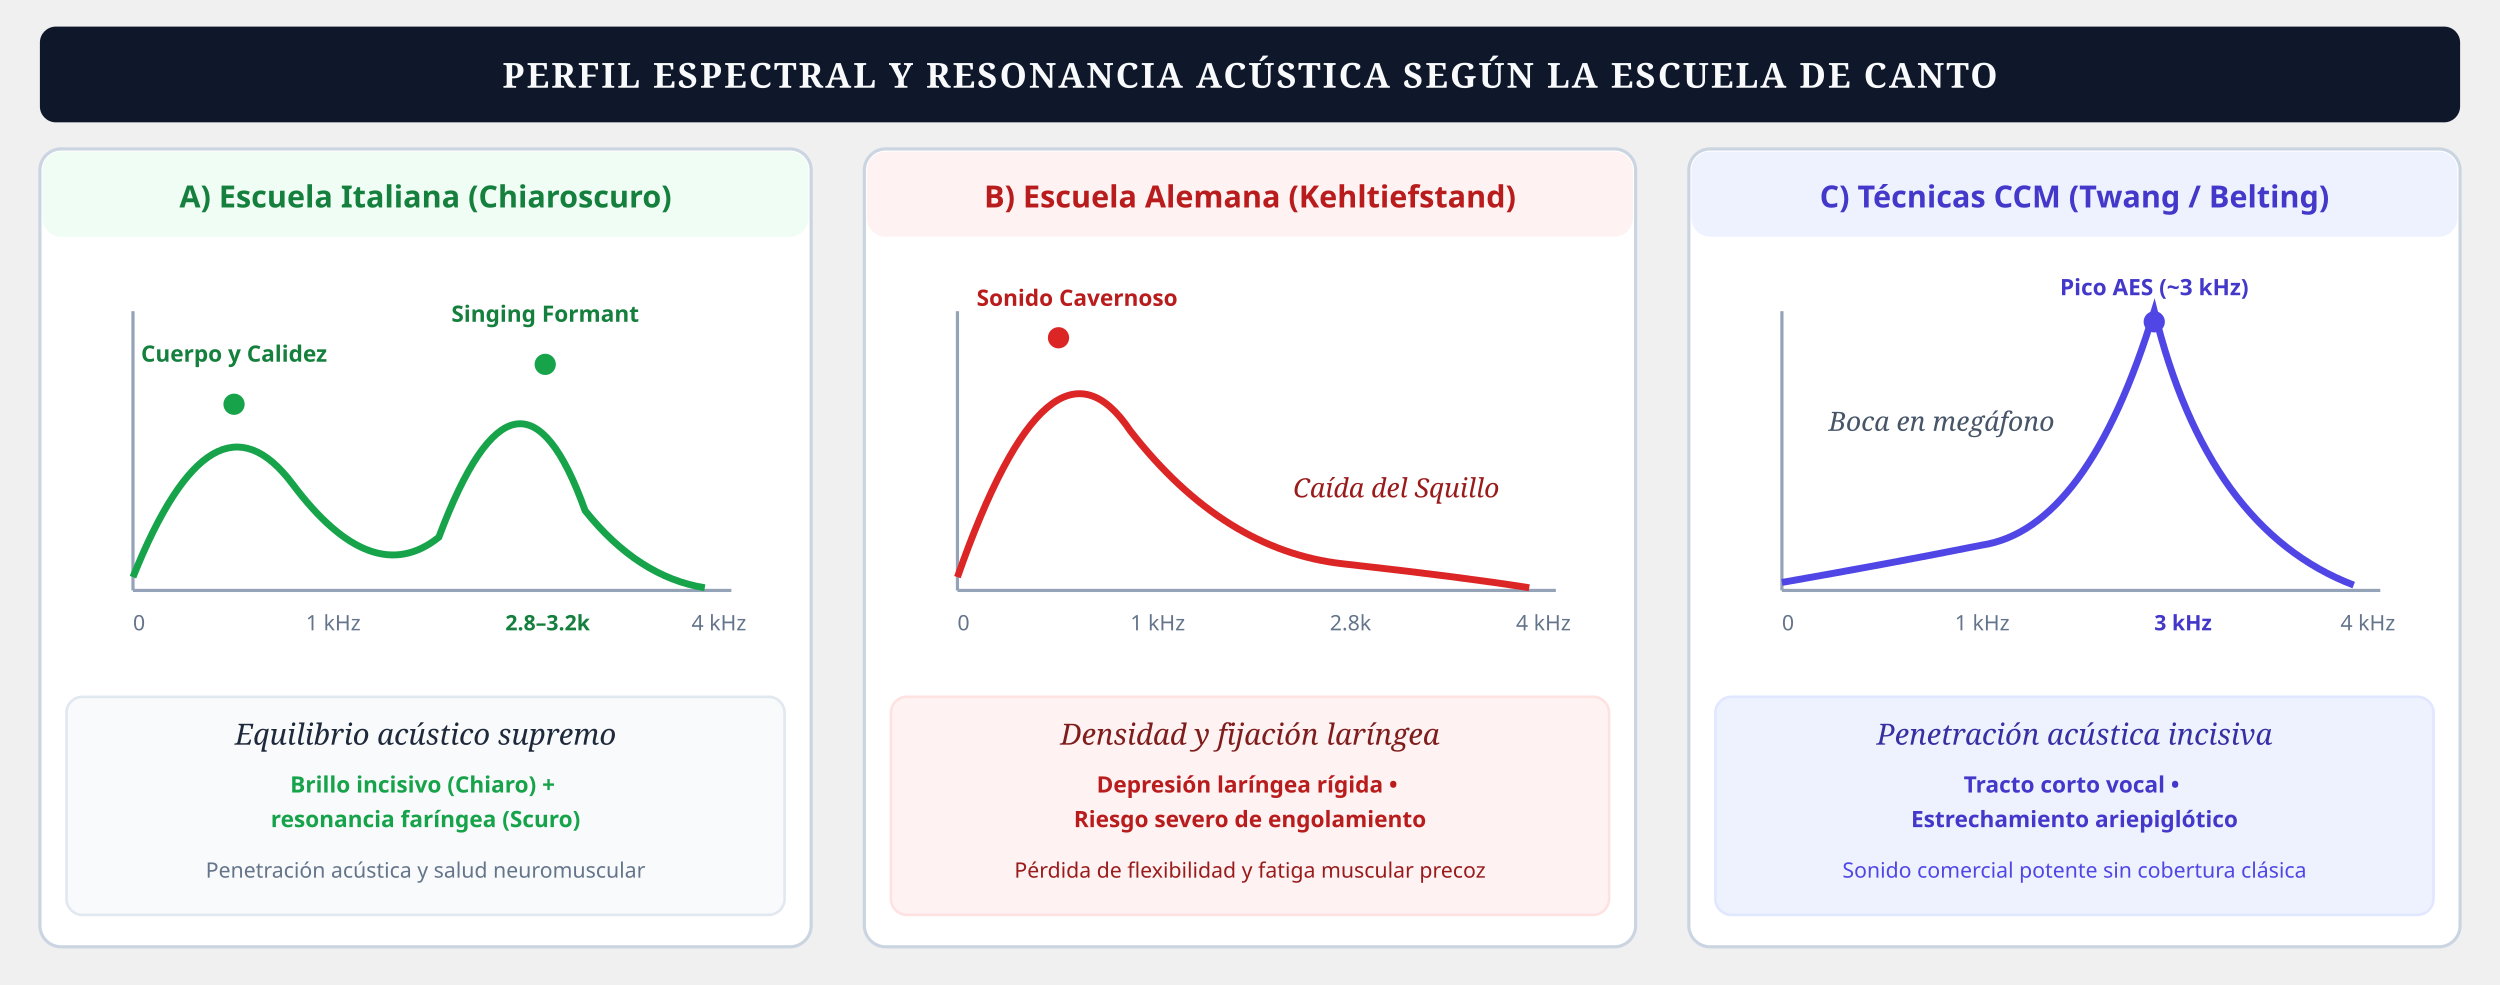
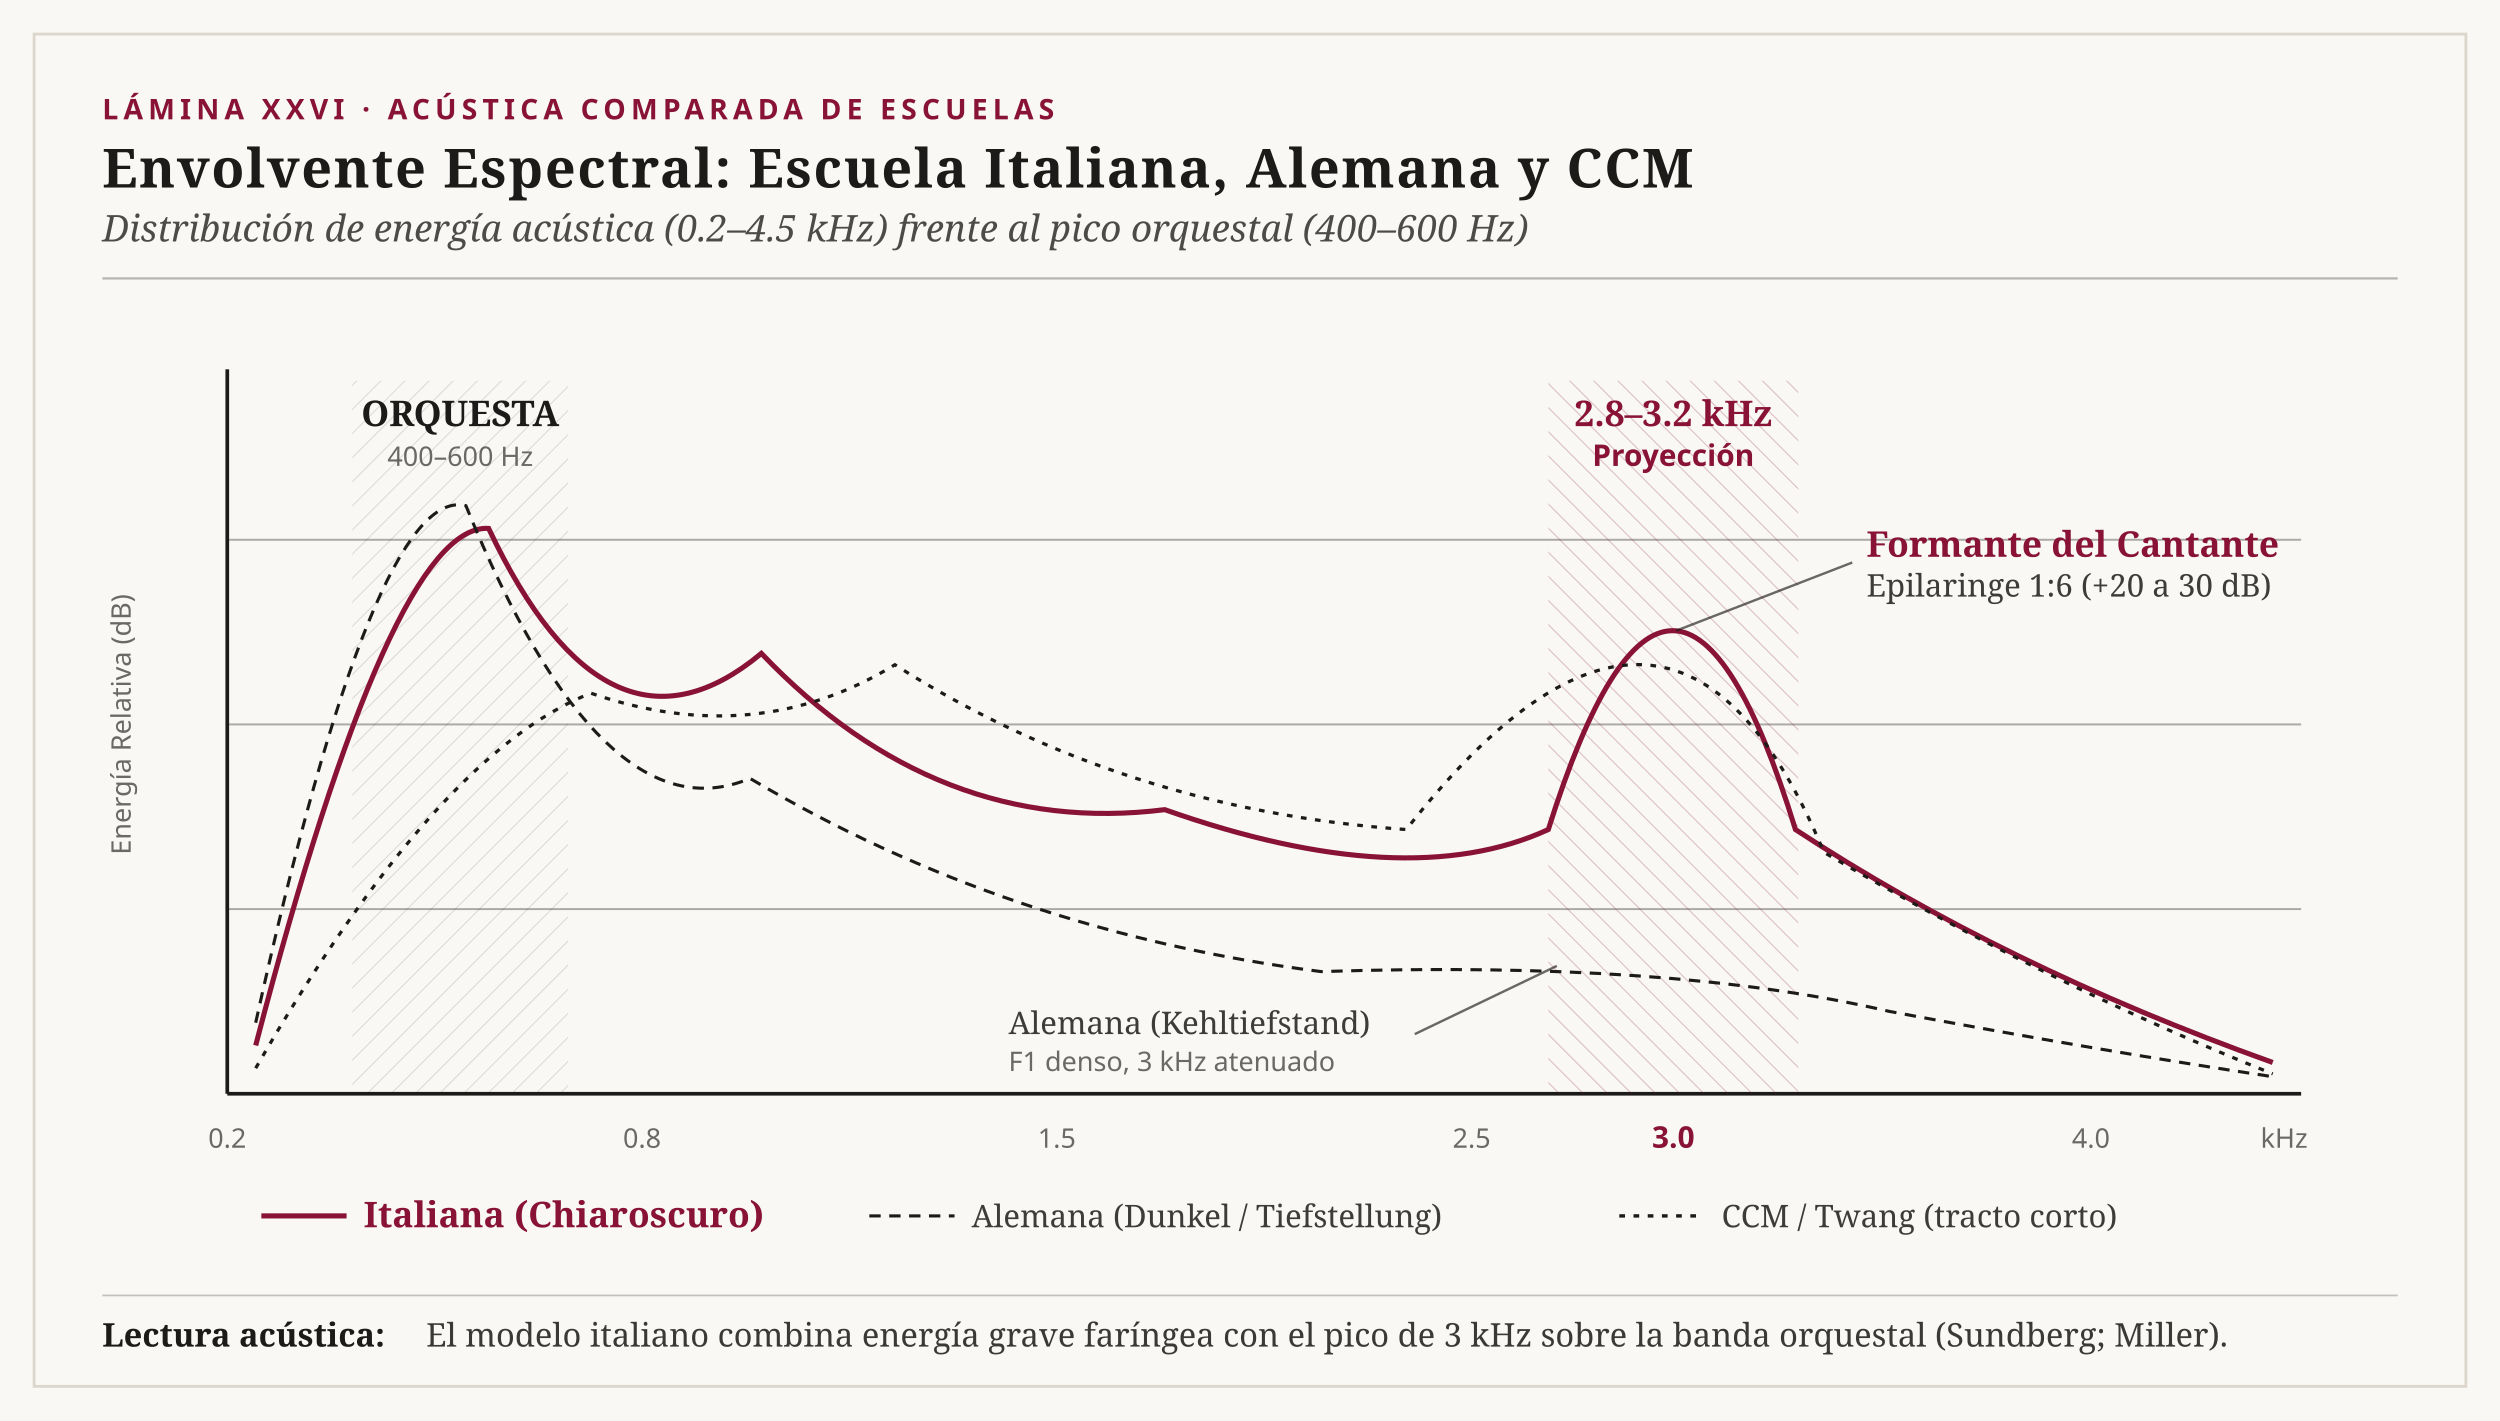
- <svg xmlns="http://www.w3.org/2000/svg" viewBox="0 0 940 370" width="100%" height="auto" style="background:#ffffff; border:1px solid #cbd5e1; border-radius:10px; padding:12px; box-shadow: 0 4px 20px rgba(15,23,42,0.06); display:block; margin:2.5rem auto;">
-   <rect x="15" y="10" width="910" height="36" rx="6" fill="#0f172a" />
-   <text x="470" y="33" text-anchor="middle" font-family="'Cinzel', Georgia, serif" font-size="13" font-weight="700" fill="#f8fafc" letter-spacing="0.06em">PERFIL ESPECTRAL Y RESONANCIA ACÚSTICA SEGÚN LA ESCUELA DE CANTO</text>
-   <rect x="15" y="56" width="290" height="300" rx="8" fill="#ffffff" stroke="#cbd5e1" stroke-width="1.2" />
-   <rect x="16" y="57" width="288" height="32" rx="7" fill="#f0fdf4" />
-   <text x="160" y="78" text-anchor="middle" font-family="'Plus Jakarta Sans', sans-serif" font-weight="700" font-size="11.5" fill="#15803d">A) Escuela Italiana (Chiaroscuro)</text>
-   <g transform="translate(30, 102)">
-     <line x1="20" y1="120" x2="245" y2="120" stroke="#94a3b8" stroke-width="1.2" />
-     <line x1="20" y1="15" x2="20" y2="120" stroke="#94a3b8" stroke-width="1.2" />
-     <text x="20" y="135" font-family="'Plus Jakarta Sans', sans-serif" font-size="8" fill="#64748b">0</text>
-     <text x="85" y="135" font-family="'Plus Jakarta Sans', sans-serif" font-size="8" fill="#64748b">1 kHz</text>
-     <text x="160" y="135" font-family="'Plus Jakarta Sans', sans-serif" font-size="8" font-weight="700" fill="#15803d">2.8–3.2k</text>
-     <text x="230" y="135" font-family="'Plus Jakarta Sans', sans-serif" font-size="8" fill="#64748b">4 kHz</text>
-     <path d="M 20 115 Q 50 40, 80 80 T 135 100 Q 165 20, 190 90 Q 210 115, 235 119" fill="none" stroke="#16a34a" stroke-width="2.6" />
-     <circle cx="58" cy="50" r="4" fill="#16a34a" />
-     <text x="58" y="34" text-anchor="middle" font-family="'Plus Jakarta Sans', sans-serif" font-size="8.5" font-weight="700" fill="#15803d">Cuerpo y Calidez</text>
-     <circle cx="175" cy="35" r="4" fill="#16a34a" />
-     <text x="175" y="19" text-anchor="middle" font-family="'Plus Jakarta Sans', sans-serif" font-size="8.5" font-weight="700" fill="#15803d">Singing Formant</text>
+ <svg xmlns="http://www.w3.org/2000/svg" viewBox="0 0 880 500" width="880" height="500" role="img" aria-label="Perfil espectral comparado de las escuelas de canto: Italiana, Alemana y CCM/Twang">
+   <defs>
+     <style>
+       .title { font-family: 'Cinzel', Georgia, serif; font-size: 19px; font-weight: 700; fill: #1C1B19; letter-spacing: 0.6px; }
+       .subtitle { font-family: 'Newsreader', Georgia, serif; font-size: 13px; font-style: italic; fill: #1C1B19; opacity: 0.78; }
+       .plate-num { font-family: 'Plus Jakarta Sans', sans-serif; font-size: 10px; font-weight: 700; letter-spacing: 1.8px; fill: #881337; text-transform: uppercase; }
+       .sec-head { font-family: 'Cinzel', Georgia, serif; font-size: 13px; font-weight: 700; fill: #1C1B19; letter-spacing: 0.4px; }
+       .sec-head-acc { font-family: 'Cinzel', Georgia, serif; font-size: 13px; font-weight: 700; fill: #881337; letter-spacing: 0.4px; }
+       .lbl { font-family: 'Newsreader', Georgia, serif; font-size: 12.5px; fill: #1C1B19; }
+       .lbl-b { font-family: 'Newsreader', Georgia, serif; font-size: 12.5px; font-weight: 700; fill: #1C1B19; }
+       .lbl-acc { font-family: 'Newsreader', Georgia, serif; font-size: 12.5px; font-weight: 700; fill: #881337; }
+       .lbl-sm { font-family: 'Newsreader', Georgia, serif; font-size: 11px; fill: #1C1B19; opacity: 0.85; }
+       .mag { font-family: 'Plus Jakarta Sans', sans-serif; font-size: 10.5px; font-weight: 600; fill: #1C1B19; }
+       .mag-acc { font-family: 'Plus Jakarta Sans', sans-serif; font-size: 10.5px; font-weight: 700; fill: #881337; }
+       .mag-muted { font-family: 'Plus Jakarta Sans', sans-serif; font-size: 9.5px; fill: #1C1B19; opacity: 0.65; }
+       .caption { font-family: 'Newsreader', Georgia, serif; font-size: 11.5px; fill: #1C1B19; opacity: 0.86; }
+       .caption-b { font-family: 'Newsreader', Georgia, serif; font-size: 11.5px; font-weight: 700; fill: #1C1B19; }
+       .hair { stroke: #1C1B19; stroke-width: 1; fill: none; }
+       .hair-light { stroke: #1C1B19; stroke-width: 0.7; stroke-opacity: 0.35; fill: none; }
+       .hair-dash { stroke: #1C1B19; stroke-width: 1.1; stroke-dasharray: 4 3; fill: none; }
+       .ink-line { stroke: #1C1B19; stroke-width: 1.4; fill: none; }
+       .acc-line { stroke: #881337; stroke-width: 1.8; fill: none; }
+       .acc-dash { stroke: #881337; stroke-width: 1.2; stroke-dasharray: 4 3; fill: none; }
+       .leader { stroke: #1C1B19; stroke-width: 0.85; stroke-opacity: 0.65; fill: none; }
+     </style>
+     <pattern id="hatch-ink" width="6" height="6" patternUnits="userSpaceOnUse" patternTransform="rotate(45)">
+       <line x1="0" y1="0" x2="0" y2="6" stroke="#1C1B19" stroke-width="0.7" stroke-opacity="0.22" />
+     </pattern>
+     <pattern id="hatch-acc" width="6" height="6" patternUnits="userSpaceOnUse" patternTransform="rotate(-45)">
+       <line x1="0" y1="0" x2="0" y2="6" stroke="#881337" stroke-width="0.8" stroke-opacity="0.24" />
+     </pattern>
+     <marker id="arr-ink" viewBox="0 0 10 10" refX="8" refY="5" markerWidth="6" markerHeight="6" orient="auto-start-reverse">
+       <path d="M 1 2 L 8 5 L 1 8 z" fill="#1C1B19" />
+     </marker>
+     <marker id="arr-acc" viewBox="0 0 10 10" refX="8" refY="5" markerWidth="6" markerHeight="6" orient="auto-start-reverse">
+       <path d="M 1 2 L 8 5 L 1 8 z" fill="#881337" />
+     </marker>
+   </defs>
+   <rect width="880" height="500" fill="#FAF8F5" />
+   <rect x="12" y="12" width="856" height="476" fill="none" stroke="#DCD6CD" stroke-width="1" />
+   <text x="36" y="42" class="plate-num">LÁMINA XXVI · ACÚSTICA COMPARADA DE ESCUELAS</text>
+   <text x="36" y="66" class="title">Envolvente Espectral: Escuela Italiana, Alemana y CCM</text>
+   <text x="36" y="85" class="subtitle">Distribución de energía acústica (0.2–4.5 kHz) frente al pico orquestal (400–600 Hz)</text>
+   <line x1="36" y1="98" x2="844" y2="98" stroke="#1C1B19" stroke-width="0.8" stroke-opacity="0.3" />
+   <g transform="translate(80, 120)">
+     <line x1="0" y1="265" x2="730" y2="265" stroke="#1C1B19" stroke-width="1.3" />
+     <line x1="0" y1="10" x2="0" y2="265" stroke="#1C1B19" stroke-width="1.3" />
+     <line x1="0" y1="200" x2="730" y2="200" class="hair-light" />
+     <line x1="0" y1="135" x2="730" y2="135" class="hair-light" />
+     <line x1="0" y1="70" x2="730" y2="70" class="hair-light" />
+     <rect x="44" y="14" width="76" height="251" fill="url(#hatch-ink)" opacity="0.6" />
+     <text x="82" y="30" text-anchor="middle" class="lbl-b">ORQUESTA</text>
+     <text x="82" y="44" text-anchor="middle" class="mag-muted">400–600 Hz</text>
+     <rect x="465" y="14" width="88" height="251" fill="url(#hatch-acc)" />
+     <text x="509" y="30" text-anchor="middle" class="lbl-acc">2.8–3.2 kHz</text>
+     <text x="509" y="44" text-anchor="middle" class="mag-acc">Proyección</text>
+     <path d="M 10,248 Q 58,64 92,66 Q 134,155 188,110 Q 250,175 330,165 Q 415,195 465,172 Q 509,32 552,172 Q 625,220 720,254" class="acc-line" />
+     <path d="M 10,240 Q 52,50 84,58 Q 132,176 184,154 Q 275,208 385,222 Q 508,218 585,236 Q 660,250 720,259" class="hair-dash" />
+     <path d="M 10,256 Q 74,145 128,124 Q 186,144 235,114 Q 315,165 415,172 Q 509,52 562,180 Q 640,226 720,258" stroke="#1C1B19" stroke-width="1.15" stroke-dasharray="2 3" fill="none" />
+     <line x1="510" y1="102" x2="572" y2="78" class="leader" />
+     <text x="577" y="76" class="lbl-acc">Formante del Cantante</text>
+     <text x="577" y="90" class="lbl-sm">Epilaringe 1:6 (+20 a 30 dB)</text>
+     <line x1="468" y1="220" x2="418" y2="244" class="leader" />
+     <text x="275" y="244" class="lbl-sm">Alemana (Kehltiefstand)</text>
+     <text x="275" y="257" class="mag-muted">F1 denso, 3 kHz atenuado</text>
+     <text x="0" y="284" text-anchor="middle" class="mag-muted">0.2</text>
+     <text x="146" y="284" text-anchor="middle" class="mag-muted">0.8</text>
+     <text x="292" y="284" text-anchor="middle" class="mag-muted">1.5</text>
+     <text x="438" y="284" text-anchor="middle" class="mag-muted">2.5</text>
+     <text x="509" y="284" text-anchor="middle" class="mag-acc">3.0</text>
+     <text x="656" y="284" text-anchor="middle" class="mag-muted">4.0</text>
+     <text x="724" y="284" text-anchor="middle" class="mag-muted">kHz</text>
+     <text x="-34" y="135" text-anchor="middle" transform="rotate(-90 -34 135)" class="mag-muted">Energía Relativa (dB)</text>
+     <line x1="12" y1="308" x2="42" y2="308" class="acc-line" />
+     <text x="48" y="312" class="lbl-acc">Italiana (Chiaroscuro)</text>
+     <line x1="226" y1="308" x2="256" y2="308" class="hair-dash" />
+     <text x="262" y="312" class="lbl-sm">Alemana (Dunkel / Tiefstellung)</text>
+     <line x1="490" y1="308" x2="520" y2="308" stroke="#1C1B19" stroke-width="1.2" stroke-dasharray="2 3" />
+     <text x="526" y="312" class="lbl-sm">CCM / Twang (tracto corto)</text>
  </g>
-   <rect x="25" y="262" width="270" height="82" rx="6" fill="#f8fafc" stroke="#e2e8f0" />
-   <text x="160" y="280" text-anchor="middle" font-family="'Newsreader', serif" font-style="italic" font-size="11" fill="#1e293b">Equilibrio acústico supremo</text>
-   <text x="160" y="298" text-anchor="middle" font-family="'Plus Jakarta Sans', sans-serif" font-size="8.5" font-weight="600" fill="#16a34a">
-     <tspan x="160" dy="0">Brillo incisivo (Chiaro) +</tspan>
-     <tspan x="160" dy="13">resonancia faríngea (Scuro)</tspan>
-   </text>
-   <text x="160" y="330" text-anchor="middle" font-family="'Plus Jakarta Sans', sans-serif" font-size="8" fill="#64748b">Penetración acústica y salud neuromuscular</text>
-   <rect x="325" y="56" width="290" height="300" rx="8" fill="#ffffff" stroke="#cbd5e1" stroke-width="1.2" />
-   <rect x="326" y="57" width="288" height="32" rx="7" fill="#fef2f2" />
-   <text x="470" y="78" text-anchor="middle" font-family="'Plus Jakarta Sans', sans-serif" font-weight="700" font-size="11.5" fill="#b91c1c">B) Escuela Alemana (Kehltiefstand)</text>
-   <g transform="translate(340, 102)">
-     <line x1="20" y1="120" x2="245" y2="120" stroke="#94a3b8" stroke-width="1.2" />
-     <line x1="20" y1="15" x2="20" y2="120" stroke="#94a3b8" stroke-width="1.2" />
-     <text x="20" y="135" font-family="'Plus Jakarta Sans', sans-serif" font-size="8" fill="#64748b">0</text>
-     <text x="85" y="135" font-family="'Plus Jakarta Sans', sans-serif" font-size="8" fill="#64748b">1 kHz</text>
-     <text x="160" y="135" font-family="'Plus Jakarta Sans', sans-serif" font-size="8" fill="#64748b">2.8k</text>
-     <text x="230" y="135" font-family="'Plus Jakarta Sans', sans-serif" font-size="8" fill="#64748b">4 kHz</text>
-     <path d="M 20 115 Q 55 15, 85 60 Q 120 105, 165 110 T 235 119" fill="none" stroke="#dc2626" stroke-width="2.6" />
-     <circle cx="58" cy="25" r="4" fill="#dc2626" />
-     <text x="65" y="13" text-anchor="middle" font-family="'Plus Jakarta Sans', sans-serif" font-size="8.5" font-weight="700" fill="#b91c1c">Sonido Cavernoso</text>
-     <text x="185" y="85" text-anchor="middle" font-family="'Newsreader', serif" font-style="italic" font-size="10" fill="#991b1b">Caída del Squillo</text>
-   </g>
-   <rect x="335" y="262" width="270" height="82" rx="6" fill="#fef2f2" stroke="#fee2e2" />
-   <text x="470" y="280" text-anchor="middle" font-family="'Newsreader', serif" font-style="italic" font-size="11" fill="#7f1d1d">Densidad y fijación laríngea</text>
-   <text x="470" y="298" text-anchor="middle" font-family="'Plus Jakarta Sans', sans-serif" font-size="8.5" font-weight="600" fill="#b91c1c">
-     <tspan x="470" dy="0">Depresión laríngea rígida •</tspan>
-     <tspan x="470" dy="13">Riesgo severo de engolamiento</tspan>
-   </text>
-   <text x="470" y="330" text-anchor="middle" font-family="'Plus Jakarta Sans', sans-serif" font-size="8" fill="#991b1b">Pérdida de flexibilidad y fatiga muscular precoz</text>
-   <rect x="635" y="56" width="290" height="300" rx="8" fill="#ffffff" stroke="#cbd5e1" stroke-width="1.2" />
-   <rect x="636" y="57" width="288" height="32" rx="7" fill="#eef2ff" />
-   <text x="780" y="78" text-anchor="middle" font-family="'Plus Jakarta Sans', sans-serif" font-weight="700" font-size="11.5" fill="#4338ca">C) Técnicas CCM (Twang / Belting)</text>
-   <g transform="translate(650, 102)">
-     <line x1="20" y1="120" x2="245" y2="120" stroke="#94a3b8" stroke-width="1.2" />
-     <line x1="20" y1="15" x2="20" y2="120" stroke="#94a3b8" stroke-width="1.2" />
-     <text x="20" y="135" font-family="'Plus Jakarta Sans', sans-serif" font-size="8" fill="#64748b">0</text>
-     <text x="85" y="135" font-family="'Plus Jakarta Sans', sans-serif" font-size="8" fill="#64748b">1 kHz</text>
-     <text x="160" y="135" font-family="'Plus Jakarta Sans', sans-serif" font-size="8" font-weight="700" fill="#4338ca">3 kHz</text>
-     <text x="230" y="135" font-family="'Plus Jakarta Sans', sans-serif" font-size="8" fill="#64748b">4 kHz</text>
-     <path d="M 20 117 Q 60 110, 95 103 Q 135 97, 160 15 Q 180 97, 235 118" fill="none" stroke="#4f46e5" stroke-width="2.6" />
-     <circle cx="160" cy="19" r="4" fill="#4f46e5" />
-     <text x="160" y="9" text-anchor="middle" font-family="'Plus Jakarta Sans', sans-serif" font-size="8.5" font-weight="700" fill="#4338ca">Pico AES (~3 kHz)</text>
-     <text x="80" y="60" text-anchor="middle" font-family="'Newsreader', serif" font-style="italic" font-size="10" fill="#475569">Boca en megáfono</text>
-   </g>
-   <rect x="645" y="262" width="270" height="82" rx="6" fill="#eef2ff" stroke="#e0e7ff" />
-   <text x="780" y="280" text-anchor="middle" font-family="'Newsreader', serif" font-style="italic" font-size="11" fill="#3730a3">Penetración acústica incisiva</text>
-   <text x="780" y="298" text-anchor="middle" font-family="'Plus Jakarta Sans', sans-serif" font-size="8.5" font-weight="600" fill="#4338ca">
-     <tspan x="780" dy="0">Tracto corto vocal •</tspan>
-     <tspan x="780" dy="13">Estrechamiento ariepiglótico</tspan>
-   </text>
-   <text x="780" y="330" text-anchor="middle" font-family="'Plus Jakarta Sans', sans-serif" font-size="8" fill="#4f46e5">Sonido comercial potente sin cobertura clásica</text>
+   <line x1="36" y1="456" x2="844" y2="456" stroke="#1C1B19" stroke-width="0.6" stroke-opacity="0.25" />
+   <text x="36" y="474" class="caption-b">Lectura acústica:</text>
+   <text x="150" y="474" class="caption">El modelo italiano combina energía grave faríngea con el pico de 3 kHz sobre la banda orquestal (Sundberg; Miller).</text>
</svg>
